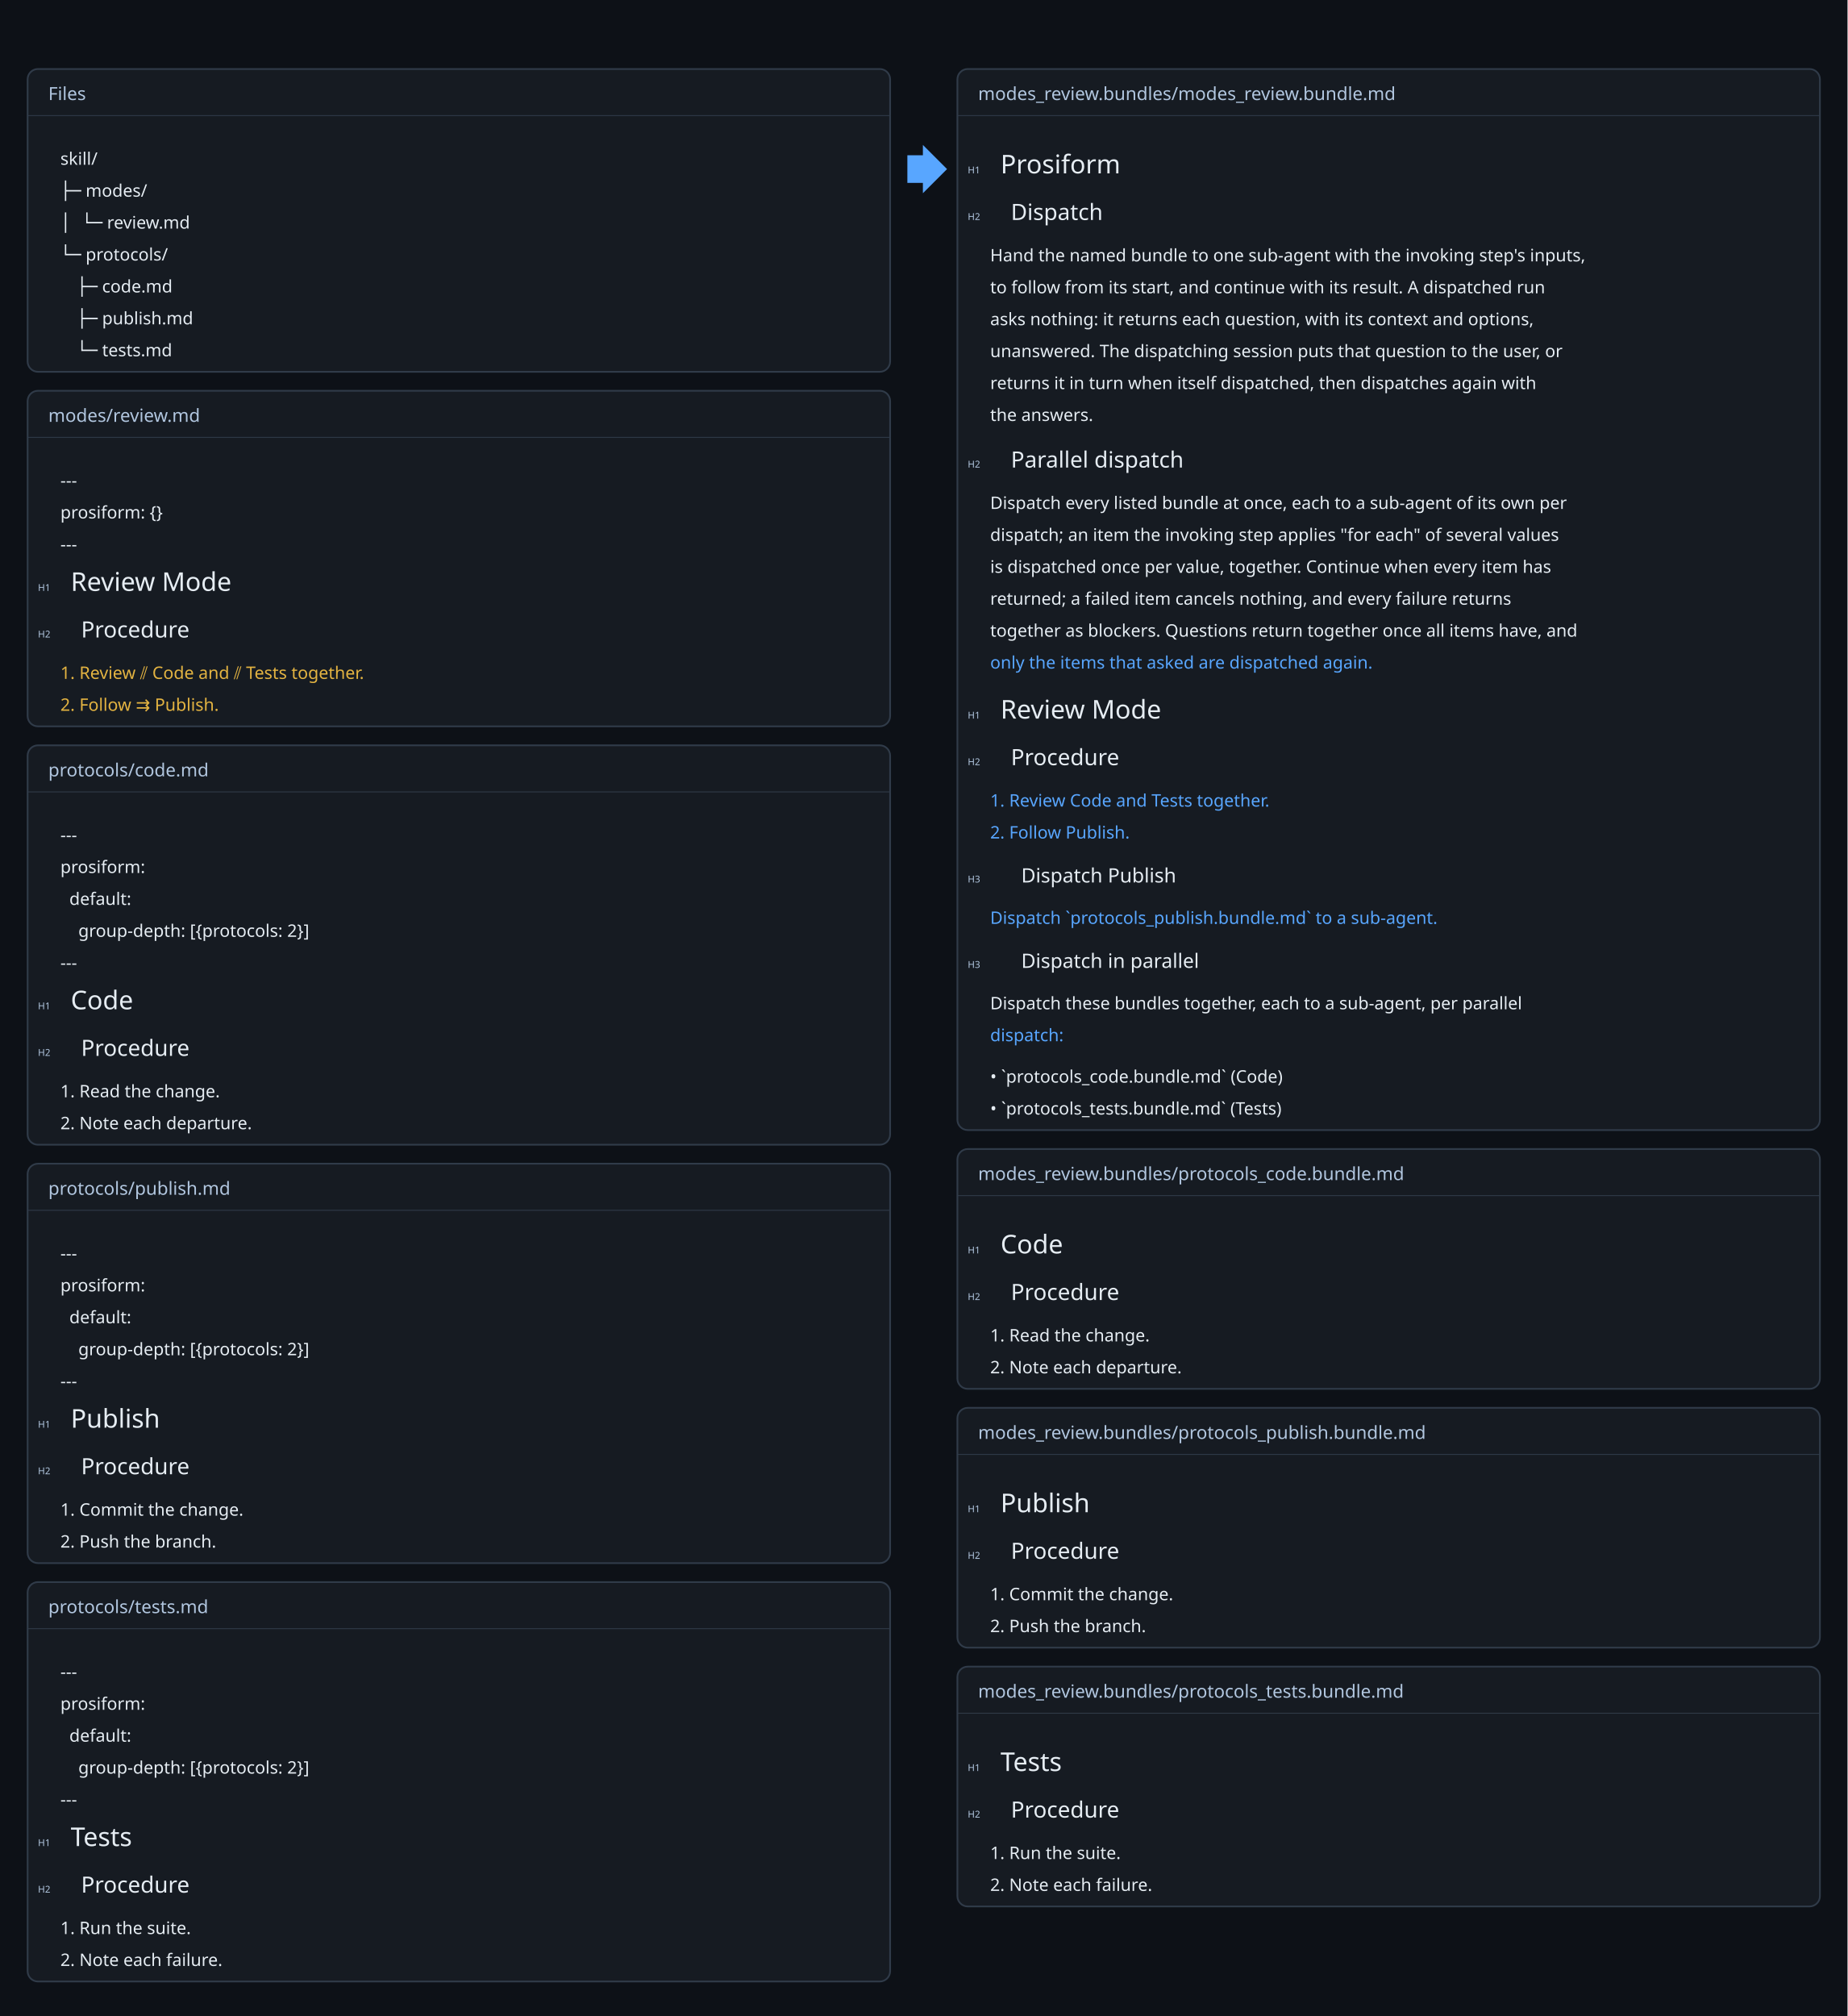
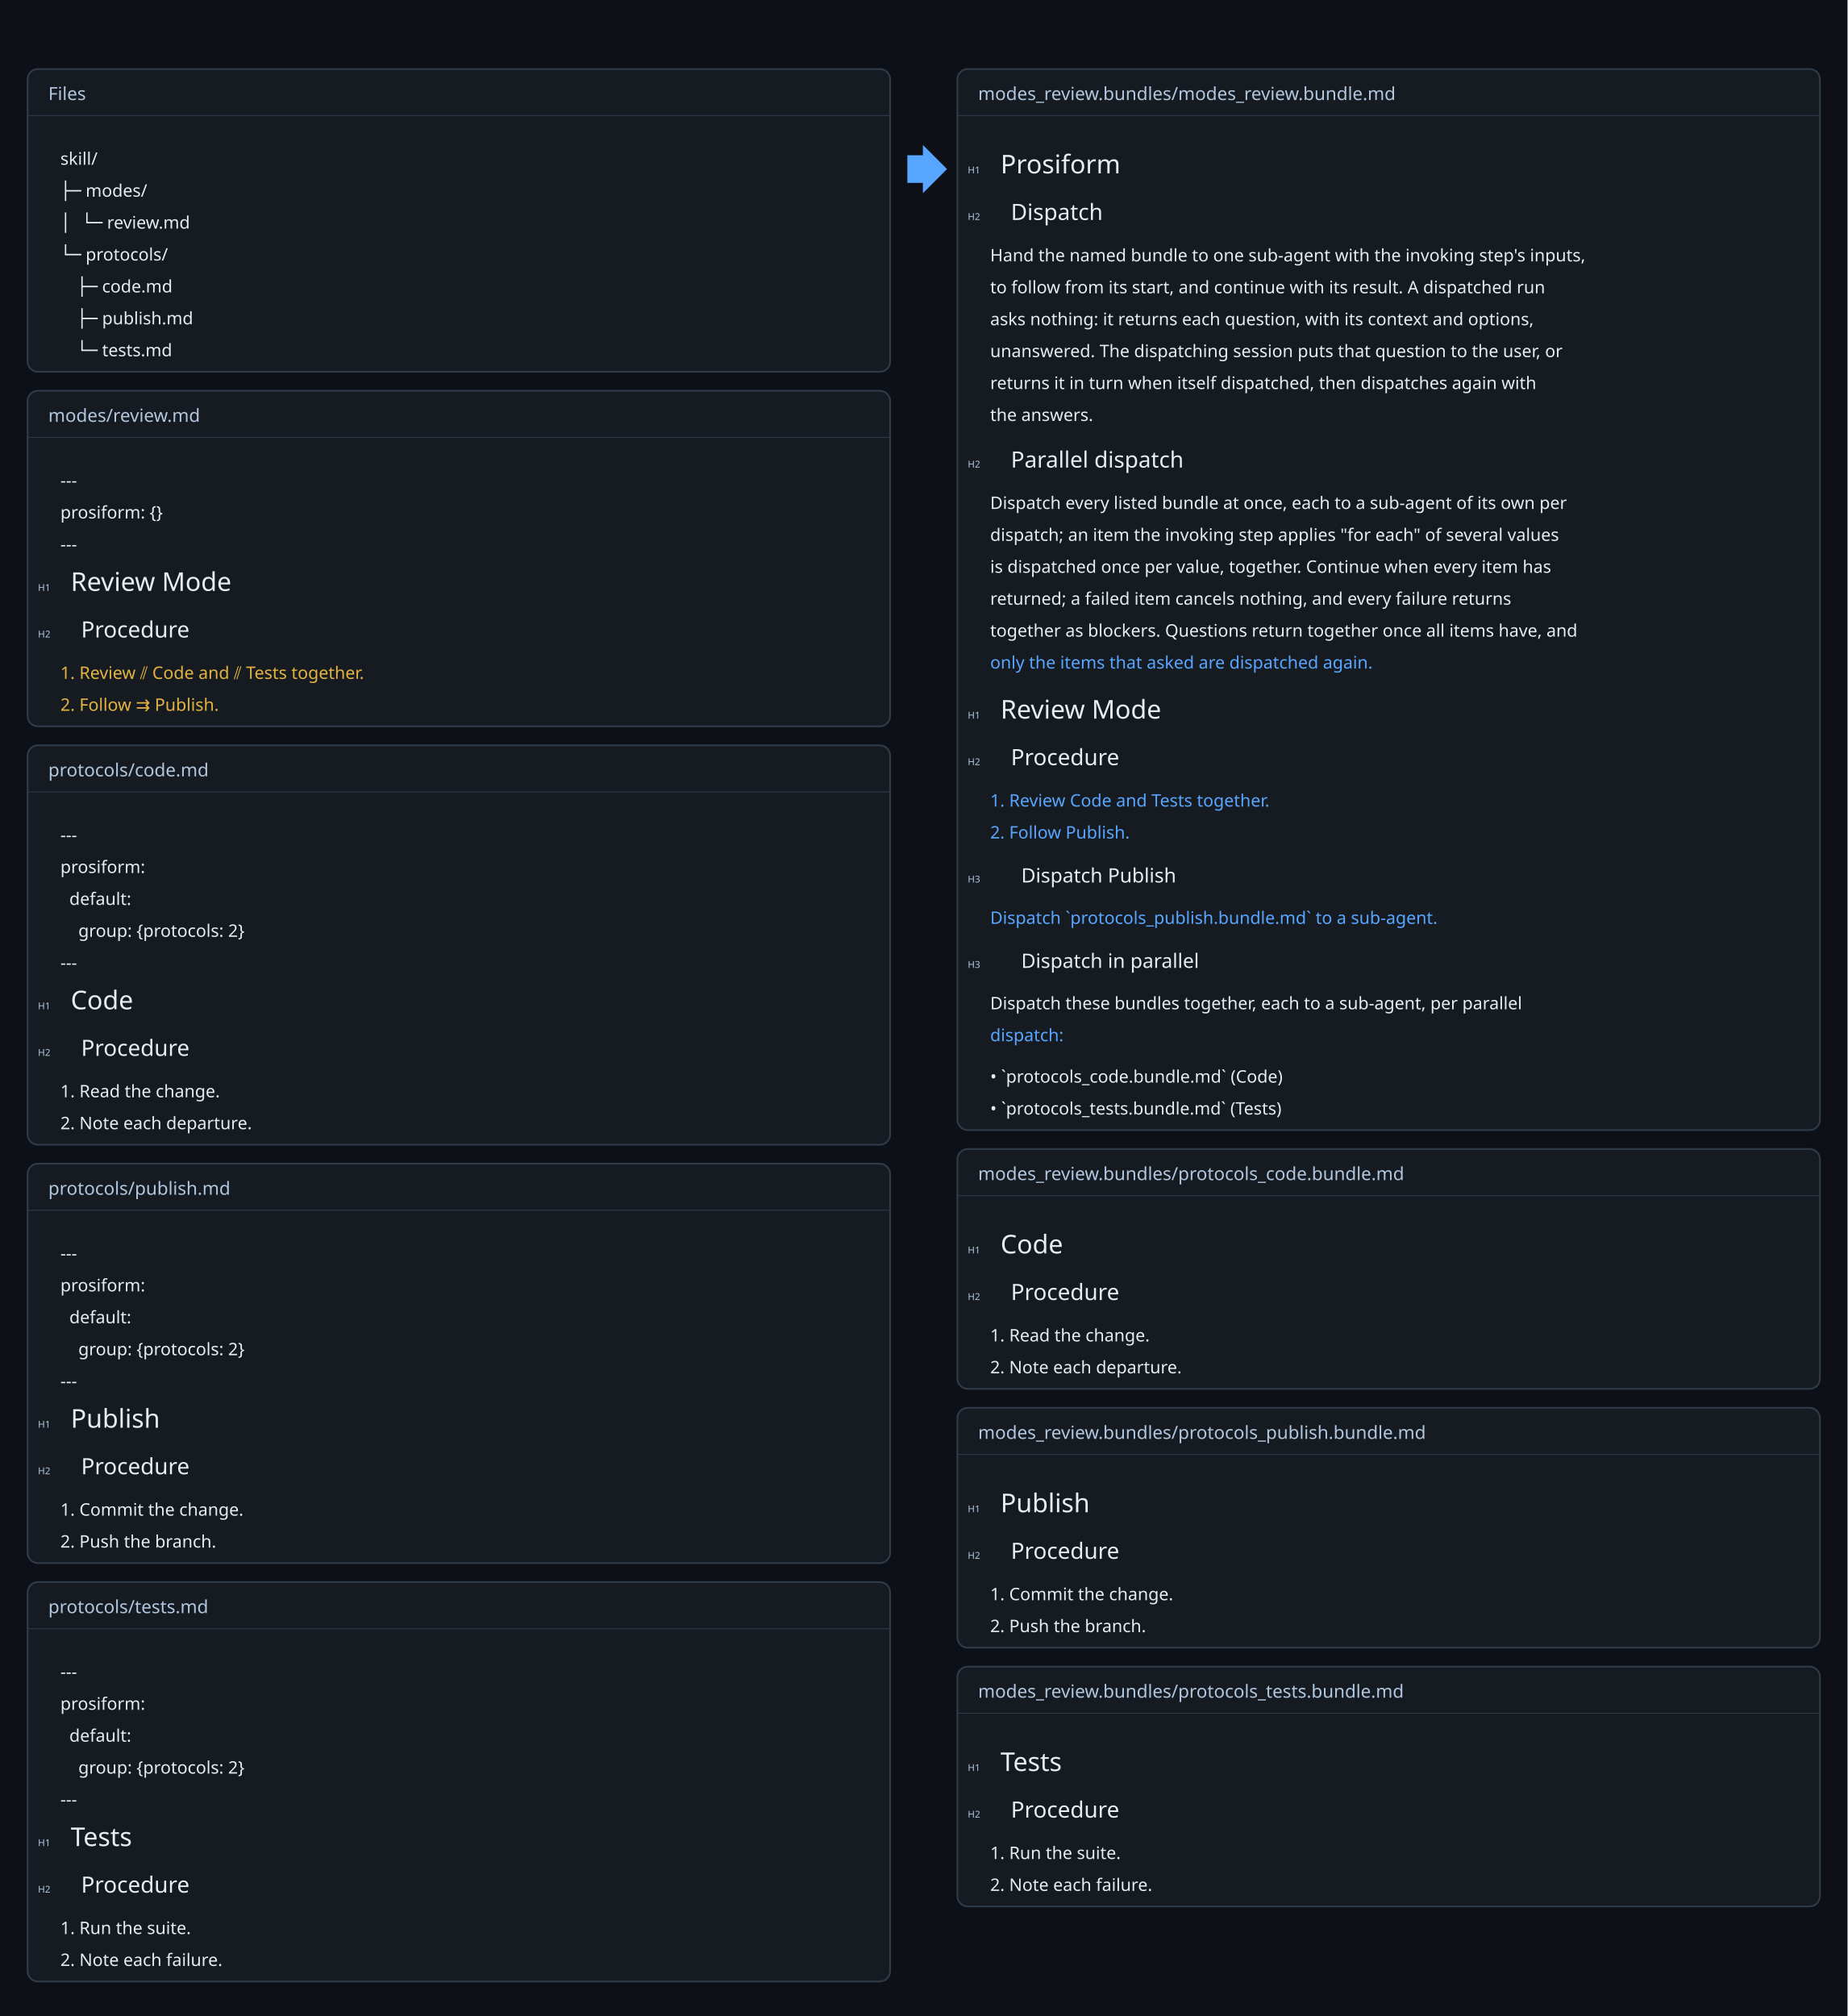
<svg xmlns="http://www.w3.org/2000/svg" width="2142" height="2337" viewBox="0 0 2142 2337" role="img" aria-labelledby="title desc">
  <rect width="2142" height="2337" fill="#0d1117" />
  <g font-family="IBM Plex Mono" xml:space="preserve">
    <rect x="32" y="80" width="1000" height="351" rx="12" fill="#161b22" stroke="#303b49" stroke-width="2" />
    <text x="56" y="116" font-size="21" fill="#b1c6df" font-weight="400">Files</text>
    <path d="M32 134 H1032" stroke="#303b49" />
    <text x="70" y="191" font-size="20" fill="#e6edf3" font-weight="400">skill/</text>
    <text x="70" y="228" font-size="20" fill="#e6edf3" font-weight="400">├─ modes/</text>
    <text x="70" y="265" font-size="20" fill="#e6edf3" font-weight="400">│  └─ review.md</text>
    <text x="70" y="302" font-size="20" fill="#e6edf3" font-weight="400">└─ protocols/</text>
    <text x="70" y="339" font-size="20" fill="#e6edf3" font-weight="400">   ├─ code.md</text>
    <text x="70" y="376" font-size="20" fill="#e6edf3" font-weight="400">   ├─ publish.md</text>
    <text x="70" y="413" font-size="20" fill="#e6edf3" font-weight="400">   └─ tests.md</text>
    <rect x="32" y="453" width="1000" height="389" rx="12" fill="#161b22" stroke="#303b49" stroke-width="2" />
    <text x="56" y="489" font-size="21" fill="#b1c6df" font-weight="400">modes/review.md</text>
    <path d="M32 507 H1032" stroke="#303b49" />
    <text x="70" y="564" font-size="20" fill="#e6edf3" font-weight="400">---</text>
    <text x="70" y="601" font-size="20" fill="#e6edf3" font-weight="400">prosiform: {}</text>
    <text x="70" y="638" font-size="20" fill="#e6edf3" font-weight="400">---</text>
    <text x="44" y="685" font-size="11" fill="#b1c6df" font-weight="400">H1</text>
    <text x="82" y="685" font-size="30" fill="#e6edf3" font-weight="500">Review Mode</text>
    <text x="44" y="739" font-size="11" fill="#b1c6df" font-weight="400">H2</text>
    <text x="94" y="739" font-size="26" fill="#e6edf3" font-weight="500">Procedure</text>
    <text x="70" y="787" font-size="20" fill="#e3b341" font-weight="400">1. Review ⫽ Code and ⫽ Tests together.</text>
    <text x="70" y="824" font-size="20" fill="#e3b341" font-weight="400">2. Follow ⇉ Publish.</text>
    <rect x="32" y="864" width="1000" height="463" rx="12" fill="#161b22" stroke="#303b49" stroke-width="2" />
    <text x="56" y="900" font-size="21" fill="#b1c6df" font-weight="400">protocols/code.md</text>
    <path d="M32 918 H1032" stroke="#303b49" />
    <text x="70" y="975" font-size="20" fill="#e6edf3" font-weight="400">---</text>
    <text x="70" y="1012" font-size="20" fill="#e6edf3" font-weight="400">prosiform:</text>
    <text x="70" y="1049" font-size="20" fill="#e6edf3" font-weight="400">  default:</text>
-     <text x="70" y="1086" font-size="20" fill="#e6edf3" font-weight="400">    group-depth: [{protocols: 2}]</text>
+     <text x="70" y="1086" font-size="20" fill="#e6edf3" font-weight="400">    group: {protocols: 2}</text>
    <text x="70" y="1123" font-size="20" fill="#e6edf3" font-weight="400">---</text>
    <text x="44" y="1170" font-size="11" fill="#b1c6df" font-weight="400">H1</text>
    <text x="82" y="1170" font-size="30" fill="#e6edf3" font-weight="500">Code</text>
    <text x="44" y="1224" font-size="11" fill="#b1c6df" font-weight="400">H2</text>
    <text x="94" y="1224" font-size="26" fill="#e6edf3" font-weight="500">Procedure</text>
    <text x="70" y="1272" font-size="20" fill="#e6edf3" font-weight="400">1. Read the change.</text>
    <text x="70" y="1309" font-size="20" fill="#e6edf3" font-weight="400">2. Note each departure.</text>
    <rect x="32" y="1349" width="1000" height="463" rx="12" fill="#161b22" stroke="#303b49" stroke-width="2" />
    <text x="56" y="1385" font-size="21" fill="#b1c6df" font-weight="400">protocols/publish.md</text>
    <path d="M32 1403 H1032" stroke="#303b49" />
    <text x="70" y="1460" font-size="20" fill="#e6edf3" font-weight="400">---</text>
    <text x="70" y="1497" font-size="20" fill="#e6edf3" font-weight="400">prosiform:</text>
    <text x="70" y="1534" font-size="20" fill="#e6edf3" font-weight="400">  default:</text>
-     <text x="70" y="1571" font-size="20" fill="#e6edf3" font-weight="400">    group-depth: [{protocols: 2}]</text>
+     <text x="70" y="1571" font-size="20" fill="#e6edf3" font-weight="400">    group: {protocols: 2}</text>
    <text x="70" y="1608" font-size="20" fill="#e6edf3" font-weight="400">---</text>
    <text x="44" y="1655" font-size="11" fill="#b1c6df" font-weight="400">H1</text>
    <text x="82" y="1655" font-size="30" fill="#e6edf3" font-weight="500">Publish</text>
    <text x="44" y="1709" font-size="11" fill="#b1c6df" font-weight="400">H2</text>
    <text x="94" y="1709" font-size="26" fill="#e6edf3" font-weight="500">Procedure</text>
    <text x="70" y="1757" font-size="20" fill="#e6edf3" font-weight="400">1. Commit the change.</text>
    <text x="70" y="1794" font-size="20" fill="#e6edf3" font-weight="400">2. Push the branch.</text>
    <rect x="32" y="1834" width="1000" height="463" rx="12" fill="#161b22" stroke="#303b49" stroke-width="2" />
    <text x="56" y="1870" font-size="21" fill="#b1c6df" font-weight="400">protocols/tests.md</text>
    <path d="M32 1888 H1032" stroke="#303b49" />
    <text x="70" y="1945" font-size="20" fill="#e6edf3" font-weight="400">---</text>
    <text x="70" y="1982" font-size="20" fill="#e6edf3" font-weight="400">prosiform:</text>
    <text x="70" y="2019" font-size="20" fill="#e6edf3" font-weight="400">  default:</text>
-     <text x="70" y="2056" font-size="20" fill="#e6edf3" font-weight="400">    group-depth: [{protocols: 2}]</text>
+     <text x="70" y="2056" font-size="20" fill="#e6edf3" font-weight="400">    group: {protocols: 2}</text>
    <text x="70" y="2093" font-size="20" fill="#e6edf3" font-weight="400">---</text>
    <text x="44" y="2140" font-size="11" fill="#b1c6df" font-weight="400">H1</text>
    <text x="82" y="2140" font-size="30" fill="#e6edf3" font-weight="500">Tests</text>
    <text x="44" y="2194" font-size="11" fill="#b1c6df" font-weight="400">H2</text>
    <text x="94" y="2194" font-size="26" fill="#e6edf3" font-weight="500">Procedure</text>
    <text x="70" y="2242" font-size="20" fill="#e6edf3" font-weight="400">1. Run the suite.</text>
    <text x="70" y="2279" font-size="20" fill="#e6edf3" font-weight="400">2. Note each failure.</text>
    <rect x="1110" y="80" width="1000" height="1230" rx="12" fill="#161b22" stroke="#303b49" stroke-width="2" />
    <text x="1134" y="116" font-size="21" fill="#b1c6df" font-weight="400">modes_review.bundles/modes_review.bundle.md</text>
    <path d="M1110 134 H2110" stroke="#303b49" />
    <text x="1122" y="201" font-size="11" fill="#b1c6df" font-weight="400">H1</text>
    <text x="1160" y="201" font-size="30" fill="#e6edf3" font-weight="500">Prosiform</text>
    <text x="1122" y="255" font-size="11" fill="#b1c6df" font-weight="400">H2</text>
    <text x="1172" y="255" font-size="26" fill="#e6edf3" font-weight="500">Dispatch</text>
    <text x="1148" y="303" font-size="20" fill="#e6edf3" font-weight="400">Hand the named bundle to one sub-agent with the invoking step's inputs,</text>
    <text x="1148" y="340" font-size="20" fill="#e6edf3" font-weight="400">to follow from its start, and continue with its result. A dispatched run</text>
    <text x="1148" y="377" font-size="20" fill="#e6edf3" font-weight="400">asks nothing: it returns each question, with its context and options,</text>
    <text x="1148" y="414" font-size="20" fill="#e6edf3" font-weight="400">unanswered. The dispatching session puts that question to the user, or</text>
    <text x="1148" y="451" font-size="20" fill="#e6edf3" font-weight="400">returns it in turn when itself dispatched, then dispatches again with</text>
    <text x="1148" y="488" font-size="20" fill="#e6edf3" font-weight="400">the answers.</text>
    <text x="1122" y="542" font-size="11" fill="#b1c6df" font-weight="400">H2</text>
    <text x="1172" y="542" font-size="26" fill="#e6edf3" font-weight="500">Parallel dispatch</text>
    <text x="1148" y="590" font-size="20" fill="#e6edf3" font-weight="400">Dispatch every listed bundle at once, each to a sub-agent of its own per</text>
    <text x="1148" y="627" font-size="20" fill="#e6edf3" font-weight="400">dispatch; an item the invoking step applies "for each" of several values</text>
    <text x="1148" y="664" font-size="20" fill="#e6edf3" font-weight="400">is dispatched once per value, together. Continue when every item has</text>
    <text x="1148" y="701" font-size="20" fill="#e6edf3" font-weight="400">returned; a failed item cancels nothing, and every failure returns</text>
    <text x="1148" y="738" font-size="20" fill="#e6edf3" font-weight="400">together as blockers. Questions return together once all items have, and</text>
    <text x="1148" y="775" font-size="20" fill="#58a6ff" font-weight="400">only the items that asked are dispatched again.</text>
    <text x="1122" y="833" font-size="11" fill="#b1c6df" font-weight="400">H1</text>
    <text x="1160" y="833" font-size="30" fill="#e6edf3" font-weight="500">Review Mode</text>
    <text x="1122" y="887" font-size="11" fill="#b1c6df" font-weight="400">H2</text>
    <text x="1172" y="887" font-size="26" fill="#e6edf3" font-weight="500">Procedure</text>
    <text x="1148" y="935" font-size="20" fill="#58a6ff" font-weight="400">1. Review Code and Tests together.</text>
    <text x="1148" y="972" font-size="20" fill="#58a6ff" font-weight="400">2. Follow Publish.</text>
    <text x="1122" y="1023" font-size="11" fill="#b1c6df" font-weight="400">H3</text>
    <text x="1184" y="1023" font-size="23" fill="#e6edf3" font-weight="500">Dispatch Publish</text>
    <text x="1148" y="1071" font-size="20" fill="#58a6ff" font-weight="400">Dispatch `protocols_publish.bundle.md` to a sub-agent.</text>
    <text x="1122" y="1122" font-size="11" fill="#b1c6df" font-weight="400">H3</text>
    <text x="1184" y="1122" font-size="23" fill="#e6edf3" font-weight="500">Dispatch in parallel</text>
    <text x="1148" y="1170" font-size="20" fill="#e6edf3" font-weight="400">Dispatch these bundles together, each to a sub-agent, per parallel</text>
    <text x="1148" y="1207" font-size="20" fill="#58a6ff" font-weight="400">dispatch:</text>
    <text x="1148" y="1255" font-size="20" fill="#e6edf3" font-weight="400">• `protocols_code.bundle.md` (Code)</text>
    <text x="1148" y="1292" font-size="20" fill="#e6edf3" font-weight="400">• `protocols_tests.bundle.md` (Tests)</text>
    <rect x="1110" y="1332" width="1000" height="278" rx="12" fill="#161b22" stroke="#303b49" stroke-width="2" />
    <text x="1134" y="1368" font-size="21" fill="#b1c6df" font-weight="400">modes_review.bundles/protocols_code.bundle.md</text>
    <path d="M1110 1386 H2110" stroke="#303b49" />
    <text x="1122" y="1453" font-size="11" fill="#b1c6df" font-weight="400">H1</text>
    <text x="1160" y="1453" font-size="30" fill="#e6edf3" font-weight="500">Code</text>
    <text x="1122" y="1507" font-size="11" fill="#b1c6df" font-weight="400">H2</text>
    <text x="1172" y="1507" font-size="26" fill="#e6edf3" font-weight="500">Procedure</text>
    <text x="1148" y="1555" font-size="20" fill="#e6edf3" font-weight="400">1. Read the change.</text>
    <text x="1148" y="1592" font-size="20" fill="#e6edf3" font-weight="400">2. Note each departure.</text>
    <rect x="1110" y="1632" width="1000" height="278" rx="12" fill="#161b22" stroke="#303b49" stroke-width="2" />
    <text x="1134" y="1668" font-size="21" fill="#b1c6df" font-weight="400">modes_review.bundles/protocols_publish.bundle.md</text>
    <path d="M1110 1686 H2110" stroke="#303b49" />
    <text x="1122" y="1753" font-size="11" fill="#b1c6df" font-weight="400">H1</text>
    <text x="1160" y="1753" font-size="30" fill="#e6edf3" font-weight="500">Publish</text>
    <text x="1122" y="1807" font-size="11" fill="#b1c6df" font-weight="400">H2</text>
    <text x="1172" y="1807" font-size="26" fill="#e6edf3" font-weight="500">Procedure</text>
    <text x="1148" y="1855" font-size="20" fill="#e6edf3" font-weight="400">1. Commit the change.</text>
    <text x="1148" y="1892" font-size="20" fill="#e6edf3" font-weight="400">2. Push the branch.</text>
    <rect x="1110" y="1932" width="1000" height="278" rx="12" fill="#161b22" stroke="#303b49" stroke-width="2" />
    <text x="1134" y="1968" font-size="21" fill="#b1c6df" font-weight="400">modes_review.bundles/protocols_tests.bundle.md</text>
    <path d="M1110 1986 H2110" stroke="#303b49" />
    <text x="1122" y="2053" font-size="11" fill="#b1c6df" font-weight="400">H1</text>
    <text x="1160" y="2053" font-size="30" fill="#e6edf3" font-weight="500">Tests</text>
    <text x="1122" y="2107" font-size="11" fill="#b1c6df" font-weight="400">H2</text>
    <text x="1172" y="2107" font-size="26" fill="#e6edf3" font-weight="500">Procedure</text>
    <text x="1148" y="2155" font-size="20" fill="#e6edf3" font-weight="400">1. Run the suite.</text>
    <text x="1148" y="2192" font-size="20" fill="#e6edf3" font-weight="400">2. Note each failure.</text>
    <path d="M1052 180 H1070 V168 L1098 196 L1070 224 V212 H1052Z" fill="#58a6ff" />
  </g>
</svg>
